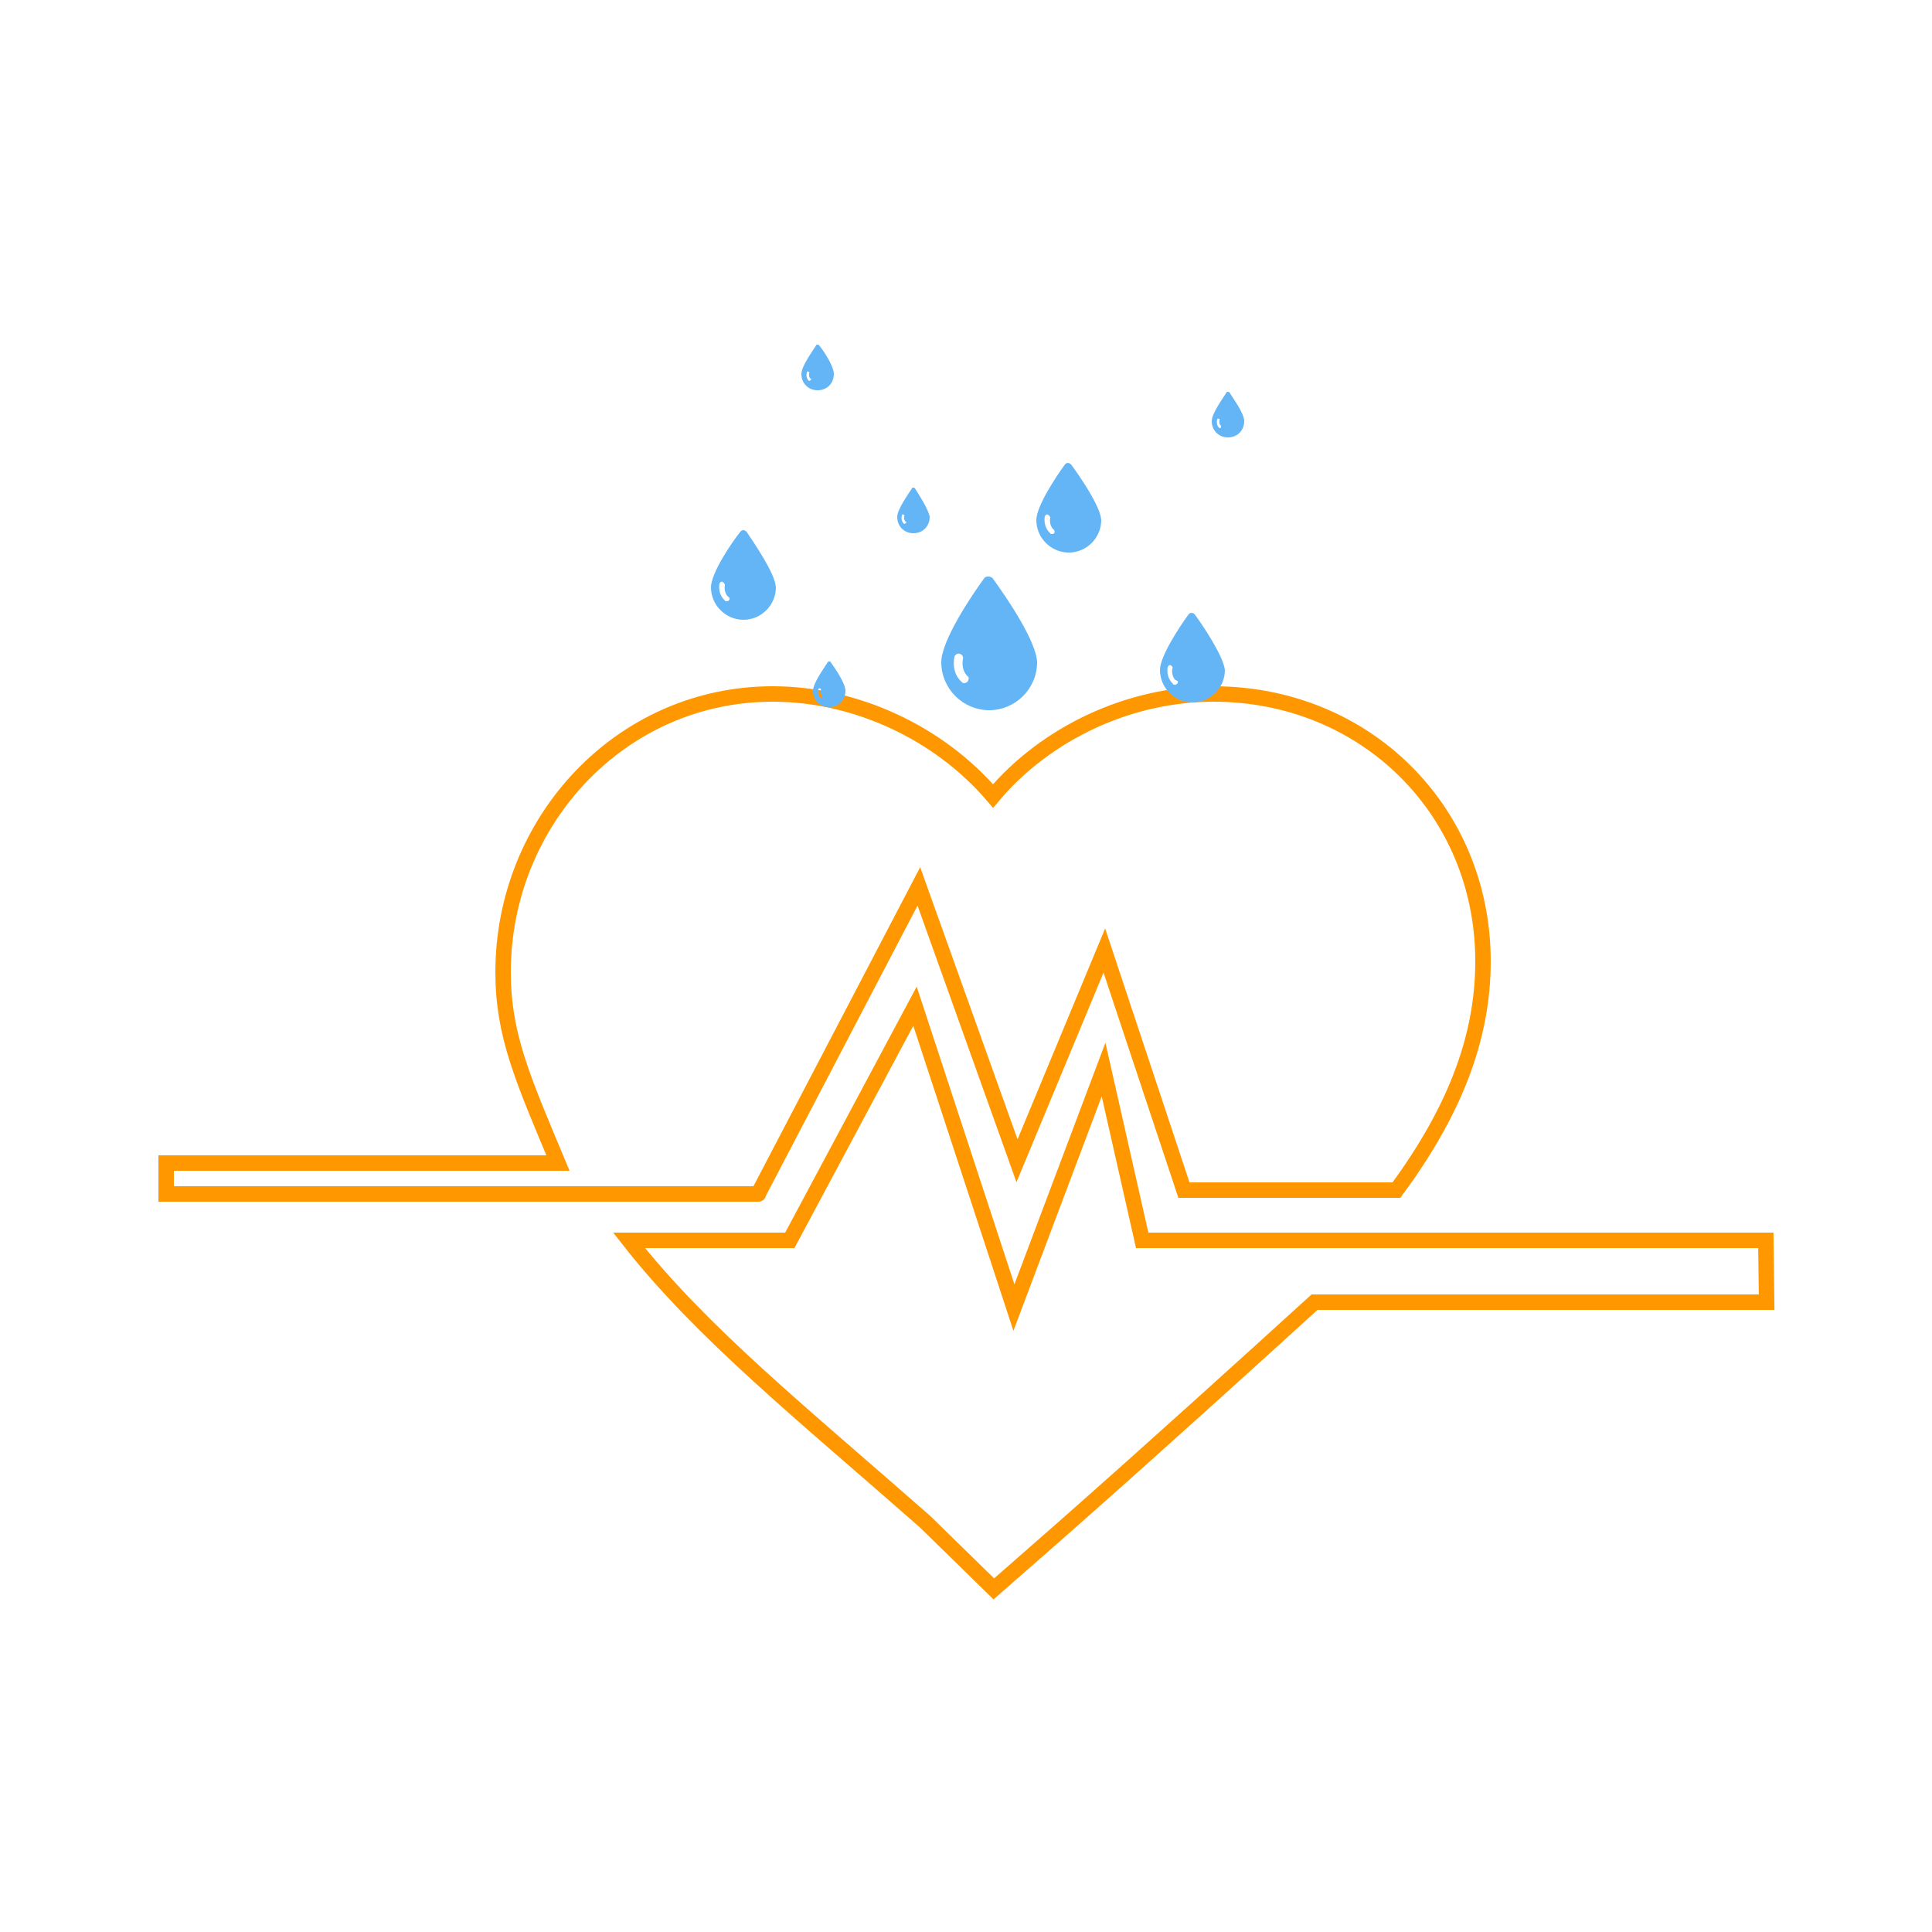
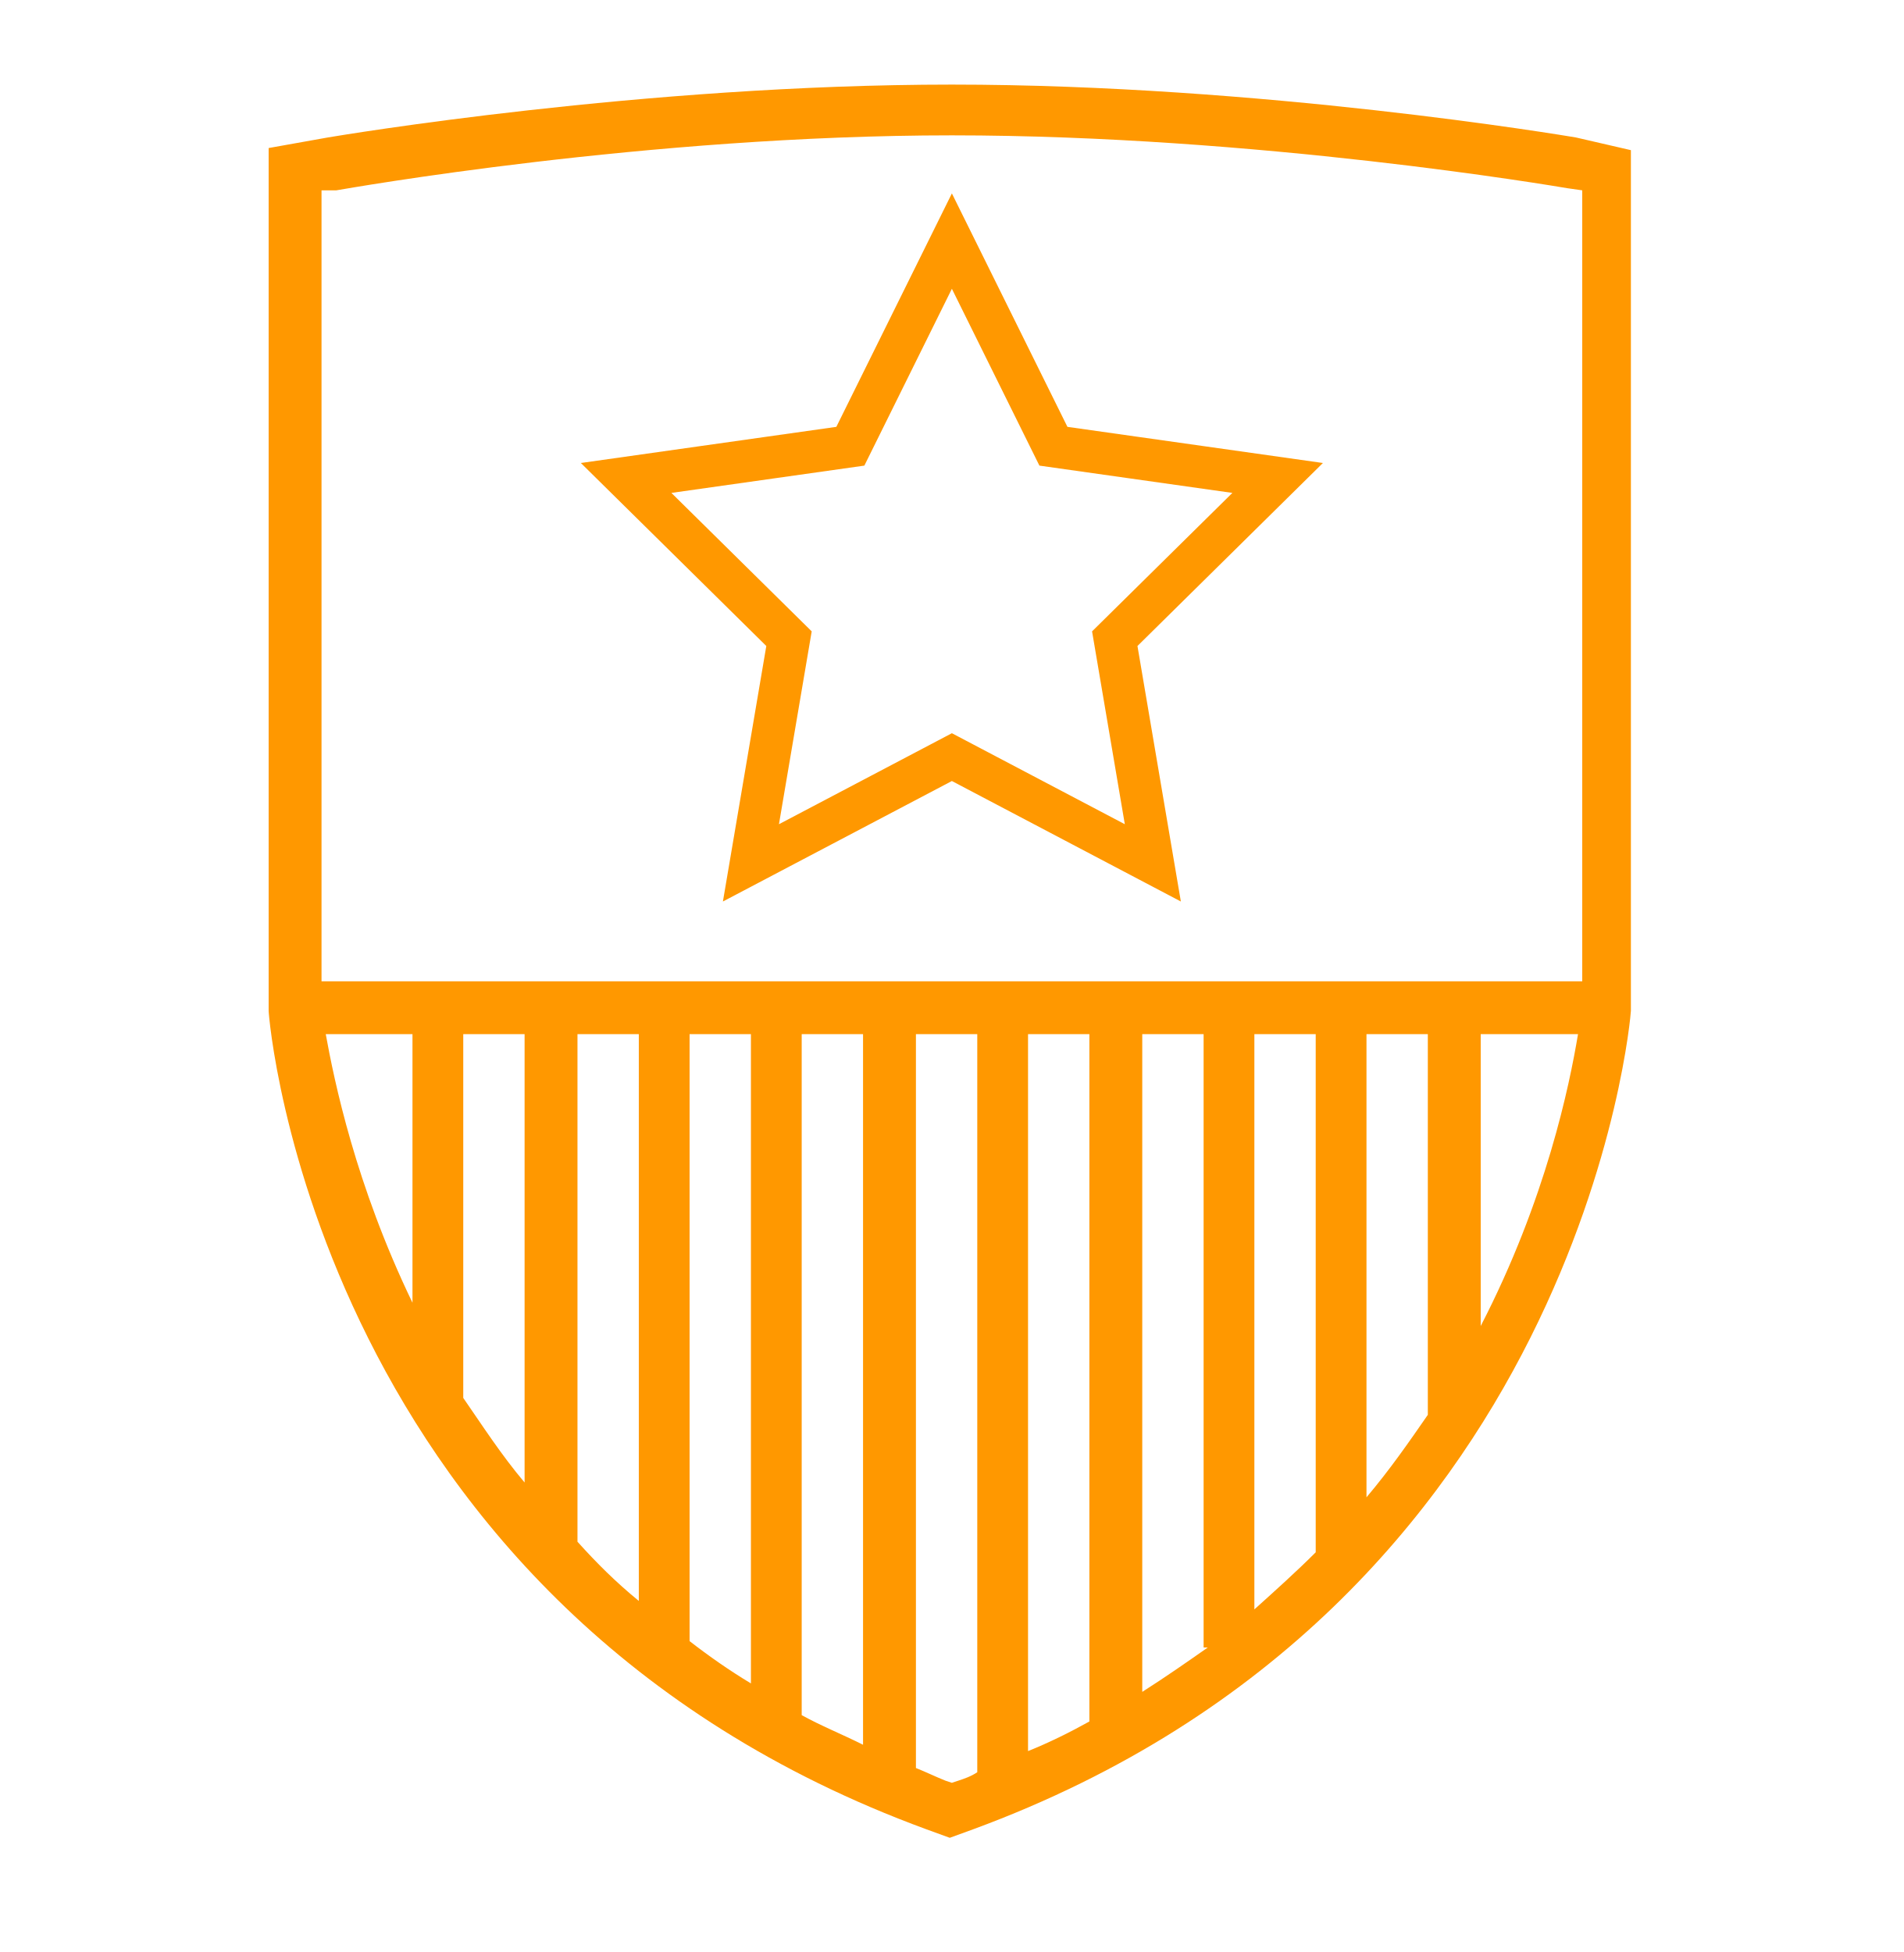
- <svg xmlns="http://www.w3.org/2000/svg" id="airplane_1_" viewBox="0 0 250 250">
-   <style>.st0{display:none}.st1{display:inline;fill:none;stroke:#000}.st1,.st2{stroke-miterlimit:10}.st2{fill:url(#SVGID_1_)}.st2,.st3{display:inline;stroke:#000}.st3{fill:url(#SVGID_2_)}.st3,.st4{stroke-miterlimit:10}.st4{fill:none;stroke:#ff9800;stroke-width:2}.st5{fill:#64b5f6}</style>
-   <g id="grid" class="st0">
-     <path class="st1" d="M-125-75h500m-500 400h500" />
-     <linearGradient id="SVGID_1_" gradientUnits="userSpaceOnUse" x1="-75" y1="125" x2="-75" y2="125" gradientTransform="matrix(1 0 0 -1 0 250)">
-       <stop offset="0" stop-color="#FFF" />
-       <stop offset="1" />
-     </linearGradient>
-     <path class="st2" d="M-75-125v500" />
-     <linearGradient id="SVGID_2_" gradientUnits="userSpaceOnUse" x1="325" y1="125" x2="325" y2="125" gradientTransform="matrix(1 0 0 -1 0 250)">
-       <stop offset="0" stop-color="#FFF" />
-       <stop offset="1" />
-     </linearGradient>
-     <path class="st3" d="M325-125v500" />
-   </g>
-   <path class="st4" d="M228.5 160.5h-80.7l-5-22.1-11.6 30.8-12.8-39-16.2 30.3H81.4c9.4 12 22.5 22.5 38.3 36.4l8.9 8.7 8.9-7.8c12.8-11.3 23.8-21.3 32.6-29.3h58.5l-.1-8zm-130.4-6l20.8-39.8 12.7 35.5 11.3-27.2 10.3 31h27.5c7.2-9.8 11.2-19.3 11.2-29.6 0-19.5-15.2-34.6-34.9-34.6-10.8 0-21.6 5-28.5 13.2-7-8.2-17.8-13.2-28.5-13.2-19.7 0-34.9 16.5-34.9 36 0 8.1 2.5 13.7 7.1 24.7H21.5v4h76.6c.1 0 0 0 0 0z" />
-   <path class="st5" d="M118.4 63.2c-.1-.1-.1-.1-.2-.1s-.2 0-.2.1c-.5.8-1.9 2.7-1.9 3.7 0 1.2.9 2.1 2.1 2.1s2.1-.9 2.1-2.1c-.1-.9-1.4-2.9-1.9-3.7zm-1.2 4.5l-.2.1c-.5-.4-.3-1.1-.3-1.1 0-.1.1-.2.2-.1.1 0 .2.1.1.2 0 0-.1.5.2.7.1 0 .1.2 0 .2zm11.3 7.2c-.1-.2-.4-.3-.6-.3-.3 0-.5.1-.6.3-1.6 2.2-5.5 8-5.5 10.8 0 3.4 2.8 6.2 6.2 6.2s6.2-2.8 6.2-6.2c-.1-2.8-4.1-8.6-5.7-10.8zm-3.3 13.3c-.1.1-.3.2-.4.2s-.2 0-.3-.1c-1.5-1.3-1-3.2-1-3.3.1-.3.4-.5.7-.4.3.1.5.4.4.7 0 .1-.3 1.3.6 2.2.2.1.2.4 0 .7zm13.4-28.1c-.1-.1-.3-.2-.4-.2-.2 0-.3.1-.4.2-1.1 1.5-3.7 5.4-3.7 7.2 0 2.3 1.9 4.2 4.2 4.2s4.2-1.9 4.2-4.2c-.1-1.8-2.8-5.7-3.9-7.2zm-2.2 8.9c-.1.1-.2.1-.3.1s-.2 0-.2-.1c-1-.9-.7-2.2-.7-2.2.1-.2.3-.3.4-.2.2.1.3.3.3.4 0 0-.2.9.4 1.5.2.1.2.4.1.5zm18.2 10.5c-.1-.1-.3-.2-.4-.2-.2 0-.3.1-.4.2-1.1 1.5-3.7 5.4-3.7 7.2 0 2.3 1.9 4.2 4.2 4.2s4.2-1.9 4.2-4.2c-.2-1.8-2.8-5.7-3.9-7.2zm-2.3 9c-.1.1-.2.1-.3.1s-.2 0-.2-.1c-1-.9-.7-2.2-.7-2.2.1-.2.3-.3.4-.2.2.1.3.3.2.4 0 0-.2.9.4 1.5.4.1.4.3.2.5zm-44.8-2.8c0-.1-.1-.1-.2-.1s-.2 0-.2.1c-.5.8-1.9 2.7-1.9 3.7 0 1.2.9 2.1 2.1 2.1s2.1-.9 2.1-2.1c0-1-1.4-3-1.9-3.7zm-1.1 4.5l-.2.1c-.5-.4-.3-1.1-.3-1.1 0-.1.1-.2.2-.1.1 0 .2.1.1.2 0 0-.1.5.2.7v.2zm-9.8-21.4c-.1-.1-.3-.2-.4-.2-.2 0-.3.1-.4.2-1.2 1.5-3.8 5.4-3.8 7.2 0 2.3 1.9 4.2 4.2 4.2 2.3 0 4.2-1.9 4.2-4.2-.1-1.8-2.8-5.7-3.8-7.2zm-2.3 8.9c-.1.1-.2.1-.3.1-.1 0-.2 0-.2-.1-1-.9-.7-2.2-.7-2.2.1-.2.3-.3.4-.2.2.1.3.3.3.4 0 0-.2.9.4 1.5.2.1.3.3.1.5zm64.8-26.9c0-.1-.1-.1-.2-.1s-.2 0-.2.1c-.5.8-1.9 2.7-1.9 3.7 0 1.2.9 2.1 2.1 2.1 1.2 0 2.1-.9 2.1-2.1 0-1-1.4-2.9-1.9-3.7zm-1.1 4.5l-.1.1h-.1c-.5-.4-.3-1.1-.3-1.1 0-.1.1-.2.2-.1.1 0 .2.1.1.2 0 0-.1.5.2.7v.2zm-52-10.6c0-.1-.1-.1-.2-.1s-.2 0-.2.1c-.5.8-1.9 2.7-1.9 3.7 0 1.2.9 2.1 2.1 2.1s2.1-.9 2.1-2.1c0-1-1.3-3-1.9-3.7zm-1.1 4.5l-.2.1c-.5-.4-.3-1.1-.3-1.1 0-.1.1-.2.2-.1.1 0 .2.1.1.2 0 0-.1.5.2.7.1 0 .1.1 0 .2z" />
+ <svg xmlns="http://www.w3.org/2000/svg" id="Layer_1" viewBox="0 0 90 92.3">
+   <style>.st0{fill:#ff9800}.st1{fill:none;stroke:#ff9800;stroke-width:2;stroke-miterlimit:10}</style>
+   <path class="st0" d="M74.5,6.5C73.9,6.4,59.6,4,45,4C30.4,4,16.1,6.4,15.5,6.5L12.7,7l0,40.6l0,0.2c0,0.3,2.2,28.1,31.1,38.7 l1.1,0.4l1.1-0.4c28.8-10.6,31.1-38.5,31.1-38.7l0-40.7L74.5,6.5z M15.9,9C16.5,8.9,30.6,6.4,45,6.4c14.4,0,28.5,2.4,29.1,2.5 l0.7,0.1l0,37.4H15.2l0-37.4L15.9,9z M51.5,48.9v32.5c-0.9,0.5-1.9,1-2.9,1.4V48.9H51.5z M54,48.9h2.9v29h0.2c-1,0.7-2,1.4-3.1,2.1 V48.9z M59.3,48.9h2.9v24.5h0c-0.9,0.9-1.9,1.8-2.9,2.7V48.9z M64.6,48.9h2.9v18c-0.9,1.3-1.8,2.6-2.9,3.9V48.9z M70,48.9h4.6 c-0.4,2.4-1.5,7.8-4.6,13.8V48.9z M35.5,48.9v30.7c-1-0.6-2-1.3-2.9-2V48.9C32.6,48.9,35.5,48.9,35.5,48.9z M37.9,48.9h2.9v33.6 c-1-0.5-2-0.9-2.9-1.4V48.9z M21.9,66.1V48.9h2.9v21.2C23.7,68.8,22.8,67.4,21.9,66.1L21.9,66.1z M19.5,61.6 c-2.7-5.6-3.7-10.5-4.1-12.7h4.1V61.6z M27.3,72.9v-24h2.9v26.8C29.1,74.8,28.2,73.9,27.3,72.9z M45.3,84.2L45,84.3l-0.3-0.1 c-0.5-0.2-0.9-0.4-1.4-0.6V48.9h2.9v34.9C45.9,84,45.6,84.1,45.3,84.2z" />
+   <path class="st1" d="M45 11.4L49.8 21.1 60.4 22.6 52.7 30.2 54.5 40.8 45 35.8 35.5 40.8 37.3 30.2 29.6 22.6 40.2 21.1z" />
</svg>
